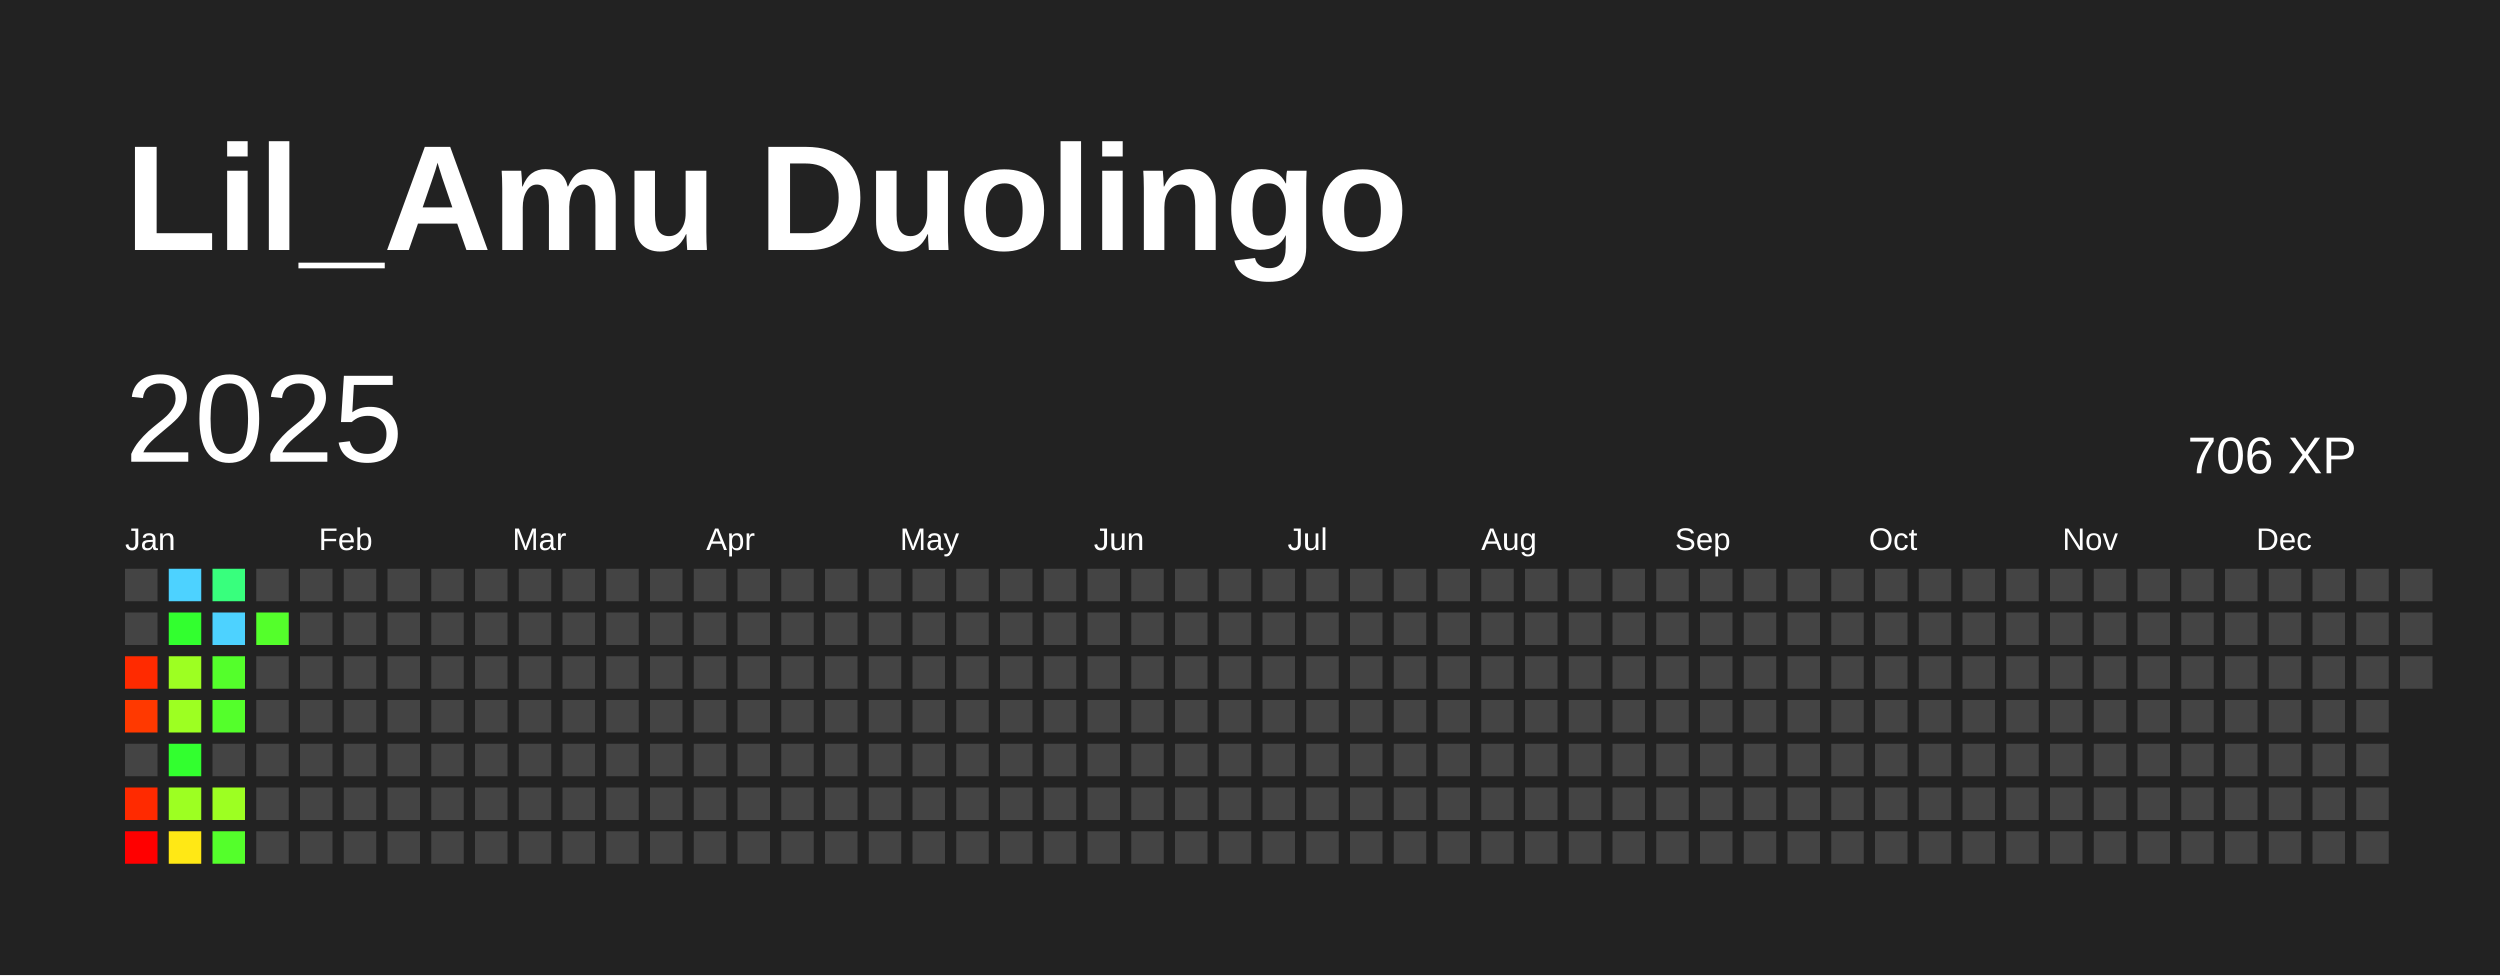
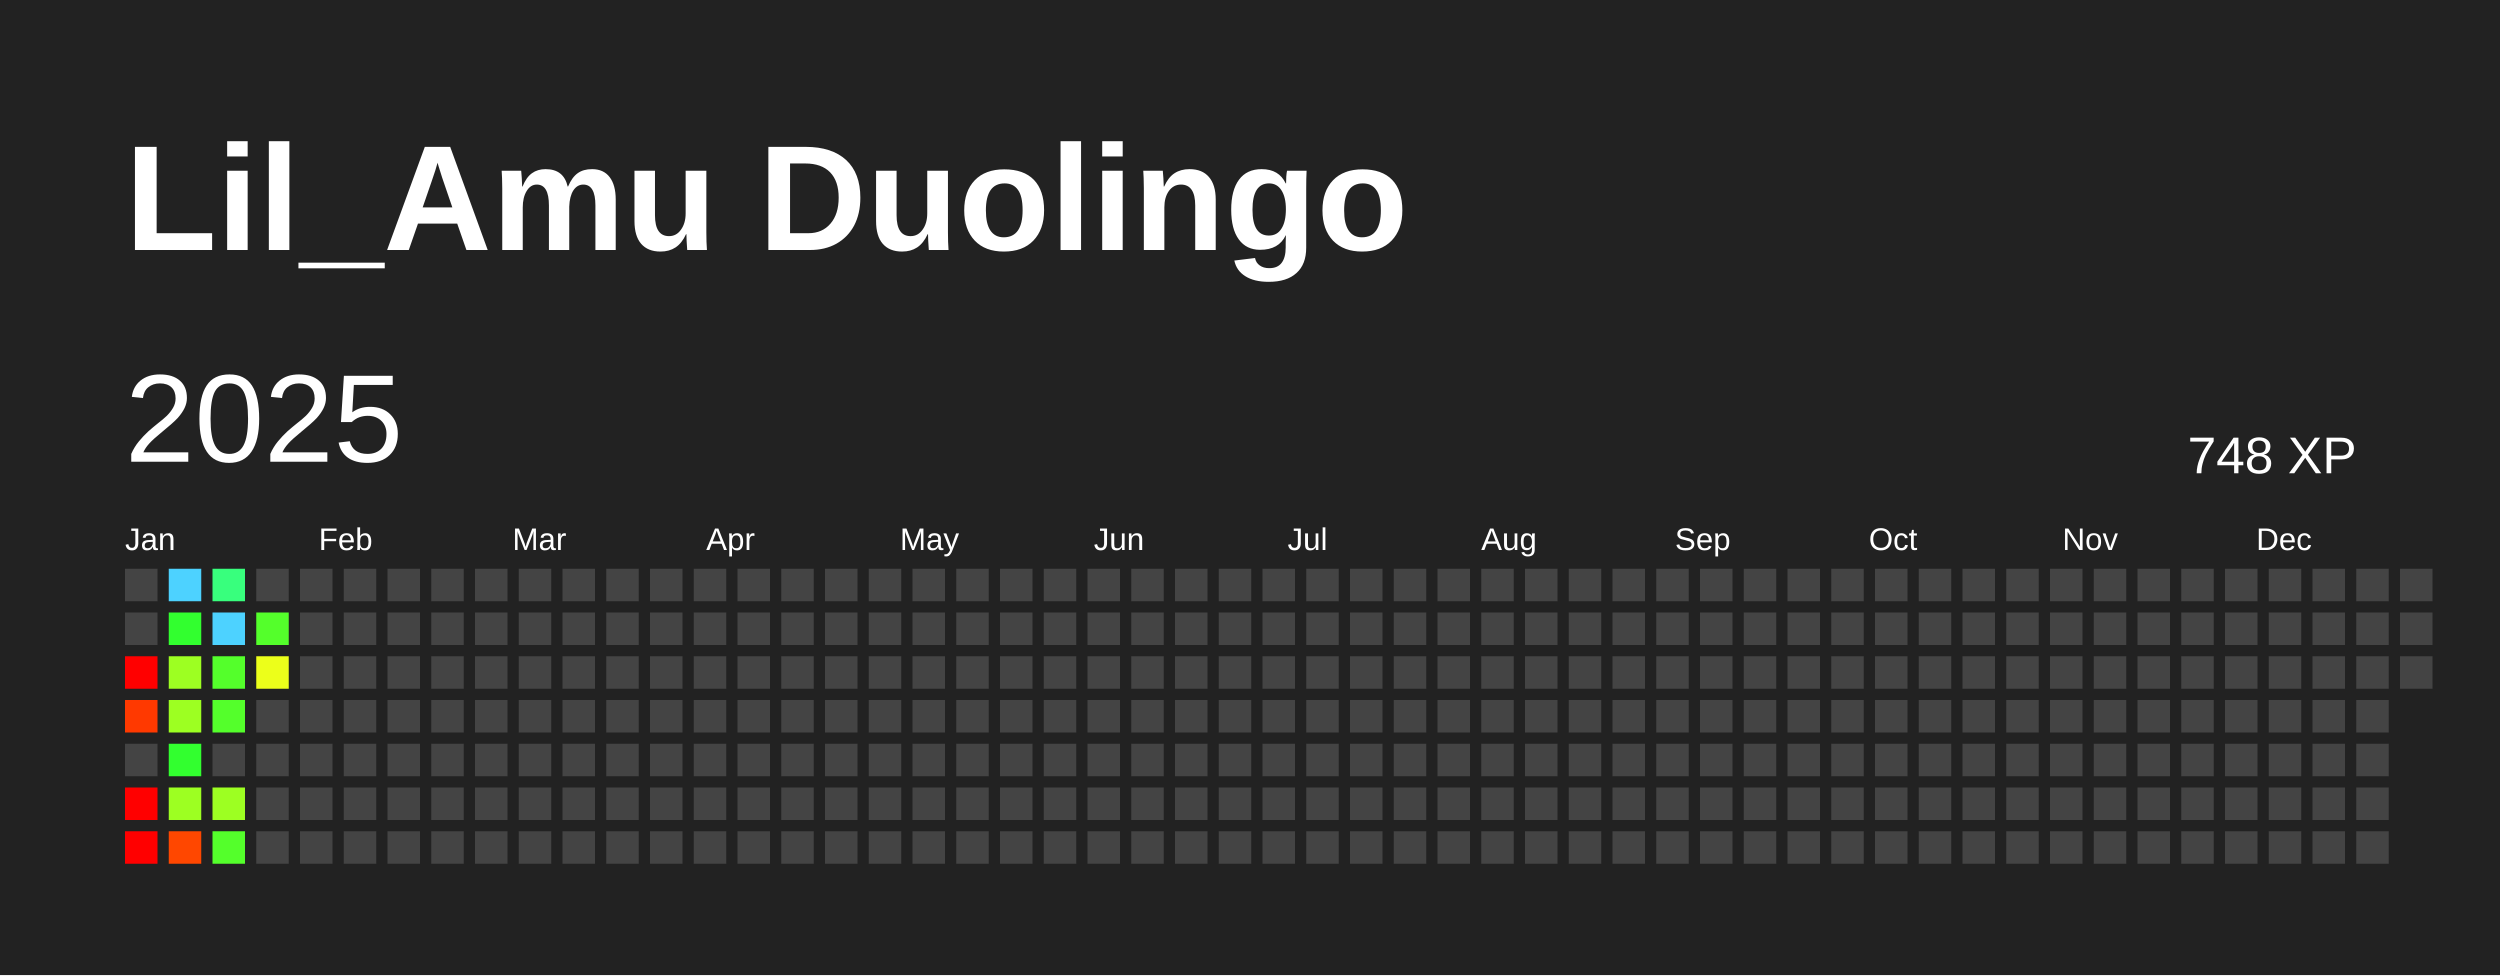
<svg xmlns="http://www.w3.org/2000/svg" baseProfile="full" height="78mm" version="1.1" viewBox="0,0,200,78" width="200mm">
  <defs />
  <rect fill="#222222" height="78" width="200" x="0" y="0" />
  <text fill="#FFFFFF" style="font-size:12px; font-family:Arial; font-weight:bold;" x="10" y="20">Lil_Amu Duolingo</text>
  <text dominant-baseline="hanging" fill="#FFFFFF" style="font-size:10.0px; font-family:Arial;" x="10" y="30">2025</text>
-   <text dominant-baseline="hanging" fill="#FFFFFF" style="font-size:4.125px; font-family:Arial;" x="175" y="35">706 XP</text>
+   <text dominant-baseline="hanging" fill="#FFFFFF" style="font-size:4.125px; font-family:Arial;" x="175" y="35">748 XP</text>
  <text fill="#FFFFFF" style="font-size:2.5px; font-family:Arial" x="10.0" y="44">Jan</text>
  <text fill="#FFFFFF" style="font-size:2.5px; font-family:Arial" x="25.5" y="44">Feb</text>
  <text fill="#FFFFFF" style="font-size:2.5px; font-family:Arial" x="41.0" y="44">Mar</text>
  <text fill="#FFFFFF" style="font-size:2.5px; font-family:Arial" x="56.5" y="44">Apr</text>
  <text fill="#FFFFFF" style="font-size:2.5px; font-family:Arial" x="72.0" y="44">May</text>
  <text fill="#FFFFFF" style="font-size:2.5px; font-family:Arial" x="87.5" y="44">Jun</text>
  <text fill="#FFFFFF" style="font-size:2.5px; font-family:Arial" x="103.0" y="44">Jul</text>
  <text fill="#FFFFFF" style="font-size:2.5px; font-family:Arial" x="118.5" y="44">Aug</text>
  <text fill="#FFFFFF" style="font-size:2.5px; font-family:Arial" x="134.0" y="44">Sep</text>
  <text fill="#FFFFFF" style="font-size:2.5px; font-family:Arial" x="149.5" y="44">Oct</text>
  <text fill="#FFFFFF" style="font-size:2.5px; font-family:Arial" x="165.0" y="44">Nov</text>
  <text fill="#FFFFFF" style="font-size:2.5px; font-family:Arial" x="180.5" y="44">Dec</text>
  <rect fill="#444444" height="2.6" width="2.6" x="10.0" y="45.5" />
  <rect fill="#444444" height="2.6" width="2.6" x="10.0" y="49.0" />
-   <rect fill="#ff2a00" height="2.6" width="2.6" x="10.0" y="52.5" />
+   <rect fill="red" height="2.6" width="2.6" x="10.0" y="52.5" />
  <rect fill="#ff3900" height="2.6" width="2.6" x="10.0" y="56.0" />
  <rect fill="#444444" height="2.6" width="2.6" x="10.0" y="59.5" />
-   <rect fill="#ff2a00" height="2.6" width="2.6" x="10.0" y="63.0" />
+   <rect fill="red" height="2.6" width="2.6" x="10.0" y="63.0" />
  <rect fill="red" height="2.6" width="2.6" x="10.0" y="66.5" />
  <rect fill="#4dd2ff" height="2.6" width="2.6" x="13.5" y="45.5" />
  <rect fill="#32ff2f" height="2.6" width="2.6" x="13.5" y="49.0" />
  <rect fill="#9dff22" height="2.6" width="2.6" x="13.5" y="52.5" />
  <rect fill="#9dff22" height="2.6" width="2.6" x="13.5" y="56.0" />
  <rect fill="#32ff2f" height="2.6" width="2.6" x="13.5" y="59.5" />
  <rect fill="#9dff22" height="2.6" width="2.6" x="13.5" y="63.0" />
-   <rect fill="#ffe815" height="2.6" width="2.6" x="13.5" y="66.5" />
+   <rect fill="#ff4700" height="2.6" width="2.6" x="13.5" y="66.5" />
  <rect fill="#38ff7d" height="2.6" width="2.6" x="17.0" y="45.5" />
  <rect fill="#4dd2ff" height="2.6" width="2.6" x="17.0" y="49.0" />
  <rect fill="#54ff2b" height="2.6" width="2.6" x="17.0" y="52.5" />
  <rect fill="#54ff2b" height="2.6" width="2.6" x="17.0" y="56.0" />
  <rect fill="#444444" height="2.6" width="2.6" x="17.0" y="59.5" />
  <rect fill="#9dff22" height="2.6" width="2.6" x="17.0" y="63.0" />
  <rect fill="#54ff2b" height="2.6" width="2.6" x="17.0" y="66.5" />
  <rect fill="#444444" height="2.6" width="2.6" x="20.5" y="45.5" />
  <rect fill="#54ff2b" height="2.6" width="2.6" x="20.5" y="49.0" />
-   <rect fill="#444444" height="2.6" width="2.6" x="20.5" y="52.5" />
+   <rect fill="#ecff1a" height="2.6" width="2.6" x="20.5" y="52.5" />
  <rect fill="#444444" height="2.6" width="2.6" x="20.5" y="56.0" />
  <rect fill="#444444" height="2.6" width="2.6" x="20.5" y="59.5" />
  <rect fill="#444444" height="2.6" width="2.6" x="20.5" y="63.0" />
  <rect fill="#444444" height="2.6" width="2.6" x="20.5" y="66.5" />
  <rect fill="#444444" height="2.6" width="2.6" x="24.0" y="45.5" />
  <rect fill="#444444" height="2.6" width="2.6" x="24.0" y="49.0" />
  <rect fill="#444444" height="2.6" width="2.6" x="24.0" y="52.5" />
  <rect fill="#444444" height="2.6" width="2.6" x="24.0" y="56.0" />
  <rect fill="#444444" height="2.6" width="2.6" x="24.0" y="59.5" />
  <rect fill="#444444" height="2.6" width="2.6" x="24.0" y="63.0" />
  <rect fill="#444444" height="2.6" width="2.6" x="24.0" y="66.5" />
  <rect fill="#444444" height="2.6" width="2.6" x="27.5" y="45.5" />
  <rect fill="#444444" height="2.6" width="2.6" x="27.5" y="49.0" />
  <rect fill="#444444" height="2.6" width="2.6" x="27.5" y="52.5" />
  <rect fill="#444444" height="2.6" width="2.6" x="27.5" y="56.0" />
  <rect fill="#444444" height="2.6" width="2.6" x="27.5" y="59.5" />
  <rect fill="#444444" height="2.6" width="2.6" x="27.5" y="63.0" />
  <rect fill="#444444" height="2.6" width="2.6" x="27.5" y="66.5" />
  <rect fill="#444444" height="2.6" width="2.6" x="31.0" y="45.5" />
  <rect fill="#444444" height="2.6" width="2.6" x="31.0" y="49.0" />
  <rect fill="#444444" height="2.6" width="2.6" x="31.0" y="52.5" />
  <rect fill="#444444" height="2.6" width="2.6" x="31.0" y="56.0" />
  <rect fill="#444444" height="2.6" width="2.6" x="31.0" y="59.5" />
  <rect fill="#444444" height="2.6" width="2.6" x="31.0" y="63.0" />
  <rect fill="#444444" height="2.6" width="2.6" x="31.0" y="66.5" />
  <rect fill="#444444" height="2.6" width="2.6" x="34.5" y="45.5" />
  <rect fill="#444444" height="2.6" width="2.6" x="34.5" y="49.0" />
  <rect fill="#444444" height="2.6" width="2.6" x="34.5" y="52.5" />
  <rect fill="#444444" height="2.6" width="2.6" x="34.5" y="56.0" />
  <rect fill="#444444" height="2.6" width="2.6" x="34.5" y="59.5" />
  <rect fill="#444444" height="2.6" width="2.6" x="34.5" y="63.0" />
  <rect fill="#444444" height="2.6" width="2.6" x="34.5" y="66.5" />
  <rect fill="#444444" height="2.6" width="2.6" x="38.0" y="45.5" />
  <rect fill="#444444" height="2.6" width="2.6" x="38.0" y="49.0" />
  <rect fill="#444444" height="2.6" width="2.6" x="38.0" y="52.5" />
  <rect fill="#444444" height="2.6" width="2.6" x="38.0" y="56.0" />
  <rect fill="#444444" height="2.6" width="2.6" x="38.0" y="59.5" />
  <rect fill="#444444" height="2.6" width="2.6" x="38.0" y="63.0" />
  <rect fill="#444444" height="2.6" width="2.6" x="38.0" y="66.5" />
  <rect fill="#444444" height="2.6" width="2.6" x="41.5" y="45.5" />
  <rect fill="#444444" height="2.6" width="2.6" x="41.5" y="49.0" />
  <rect fill="#444444" height="2.6" width="2.6" x="41.5" y="52.5" />
  <rect fill="#444444" height="2.6" width="2.6" x="41.5" y="56.0" />
  <rect fill="#444444" height="2.6" width="2.6" x="41.5" y="59.5" />
  <rect fill="#444444" height="2.6" width="2.6" x="41.5" y="63.0" />
  <rect fill="#444444" height="2.6" width="2.6" x="41.5" y="66.5" />
  <rect fill="#444444" height="2.6" width="2.6" x="45.0" y="45.5" />
  <rect fill="#444444" height="2.6" width="2.6" x="45.0" y="49.0" />
  <rect fill="#444444" height="2.6" width="2.6" x="45.0" y="52.5" />
  <rect fill="#444444" height="2.6" width="2.6" x="45.0" y="56.0" />
  <rect fill="#444444" height="2.6" width="2.6" x="45.0" y="59.5" />
  <rect fill="#444444" height="2.6" width="2.6" x="45.0" y="63.0" />
  <rect fill="#444444" height="2.6" width="2.6" x="45.0" y="66.5" />
  <rect fill="#444444" height="2.6" width="2.6" x="48.5" y="45.5" />
  <rect fill="#444444" height="2.6" width="2.6" x="48.5" y="49.0" />
  <rect fill="#444444" height="2.6" width="2.6" x="48.5" y="52.5" />
  <rect fill="#444444" height="2.6" width="2.6" x="48.5" y="56.0" />
  <rect fill="#444444" height="2.6" width="2.6" x="48.5" y="59.5" />
  <rect fill="#444444" height="2.6" width="2.6" x="48.5" y="63.0" />
  <rect fill="#444444" height="2.6" width="2.6" x="48.5" y="66.5" />
  <rect fill="#444444" height="2.6" width="2.6" x="52.0" y="45.5" />
  <rect fill="#444444" height="2.6" width="2.6" x="52.0" y="49.0" />
  <rect fill="#444444" height="2.6" width="2.6" x="52.0" y="52.5" />
  <rect fill="#444444" height="2.6" width="2.6" x="52.0" y="56.0" />
  <rect fill="#444444" height="2.6" width="2.6" x="52.0" y="59.5" />
  <rect fill="#444444" height="2.6" width="2.6" x="52.0" y="63.0" />
  <rect fill="#444444" height="2.6" width="2.6" x="52.0" y="66.5" />
  <rect fill="#444444" height="2.6" width="2.6" x="55.5" y="45.5" />
  <rect fill="#444444" height="2.6" width="2.6" x="55.5" y="49.0" />
  <rect fill="#444444" height="2.6" width="2.6" x="55.5" y="52.5" />
  <rect fill="#444444" height="2.6" width="2.6" x="55.5" y="56.0" />
  <rect fill="#444444" height="2.6" width="2.6" x="55.5" y="59.5" />
  <rect fill="#444444" height="2.6" width="2.6" x="55.5" y="63.0" />
  <rect fill="#444444" height="2.6" width="2.6" x="55.5" y="66.5" />
  <rect fill="#444444" height="2.6" width="2.6" x="59.0" y="45.5" />
  <rect fill="#444444" height="2.6" width="2.6" x="59.0" y="49.0" />
  <rect fill="#444444" height="2.6" width="2.6" x="59.0" y="52.5" />
  <rect fill="#444444" height="2.6" width="2.6" x="59.0" y="56.0" />
  <rect fill="#444444" height="2.6" width="2.6" x="59.0" y="59.5" />
  <rect fill="#444444" height="2.6" width="2.6" x="59.0" y="63.0" />
  <rect fill="#444444" height="2.6" width="2.6" x="59.0" y="66.5" />
  <rect fill="#444444" height="2.6" width="2.6" x="62.5" y="45.5" />
  <rect fill="#444444" height="2.6" width="2.6" x="62.5" y="49.0" />
  <rect fill="#444444" height="2.6" width="2.6" x="62.5" y="52.5" />
  <rect fill="#444444" height="2.6" width="2.6" x="62.5" y="56.0" />
  <rect fill="#444444" height="2.6" width="2.6" x="62.5" y="59.5" />
  <rect fill="#444444" height="2.6" width="2.6" x="62.5" y="63.0" />
  <rect fill="#444444" height="2.6" width="2.6" x="62.5" y="66.5" />
  <rect fill="#444444" height="2.6" width="2.6" x="66.0" y="45.5" />
  <rect fill="#444444" height="2.6" width="2.6" x="66.0" y="49.0" />
  <rect fill="#444444" height="2.6" width="2.6" x="66.0" y="52.5" />
  <rect fill="#444444" height="2.6" width="2.6" x="66.0" y="56.0" />
  <rect fill="#444444" height="2.6" width="2.6" x="66.0" y="59.5" />
  <rect fill="#444444" height="2.6" width="2.6" x="66.0" y="63.0" />
  <rect fill="#444444" height="2.6" width="2.6" x="66.0" y="66.5" />
  <rect fill="#444444" height="2.6" width="2.6" x="69.5" y="45.5" />
  <rect fill="#444444" height="2.6" width="2.6" x="69.5" y="49.0" />
  <rect fill="#444444" height="2.6" width="2.6" x="69.5" y="52.5" />
  <rect fill="#444444" height="2.6" width="2.6" x="69.5" y="56.0" />
  <rect fill="#444444" height="2.6" width="2.6" x="69.5" y="59.5" />
  <rect fill="#444444" height="2.6" width="2.6" x="69.5" y="63.0" />
  <rect fill="#444444" height="2.6" width="2.6" x="69.5" y="66.5" />
  <rect fill="#444444" height="2.6" width="2.6" x="73.0" y="45.5" />
  <rect fill="#444444" height="2.6" width="2.6" x="73.0" y="49.0" />
  <rect fill="#444444" height="2.6" width="2.6" x="73.0" y="52.5" />
  <rect fill="#444444" height="2.6" width="2.6" x="73.0" y="56.0" />
  <rect fill="#444444" height="2.6" width="2.6" x="73.0" y="59.5" />
  <rect fill="#444444" height="2.6" width="2.6" x="73.0" y="63.0" />
  <rect fill="#444444" height="2.6" width="2.6" x="73.0" y="66.5" />
  <rect fill="#444444" height="2.6" width="2.6" x="76.5" y="45.5" />
  <rect fill="#444444" height="2.6" width="2.6" x="76.5" y="49.0" />
  <rect fill="#444444" height="2.6" width="2.6" x="76.5" y="52.5" />
  <rect fill="#444444" height="2.6" width="2.6" x="76.5" y="56.0" />
  <rect fill="#444444" height="2.6" width="2.6" x="76.5" y="59.5" />
  <rect fill="#444444" height="2.6" width="2.6" x="76.5" y="63.0" />
  <rect fill="#444444" height="2.6" width="2.6" x="76.5" y="66.5" />
  <rect fill="#444444" height="2.6" width="2.6" x="80.0" y="45.5" />
  <rect fill="#444444" height="2.6" width="2.6" x="80.0" y="49.0" />
  <rect fill="#444444" height="2.6" width="2.6" x="80.0" y="52.5" />
  <rect fill="#444444" height="2.6" width="2.6" x="80.0" y="56.0" />
  <rect fill="#444444" height="2.6" width="2.6" x="80.0" y="59.5" />
  <rect fill="#444444" height="2.6" width="2.6" x="80.0" y="63.0" />
  <rect fill="#444444" height="2.6" width="2.6" x="80.0" y="66.5" />
  <rect fill="#444444" height="2.6" width="2.6" x="83.5" y="45.5" />
  <rect fill="#444444" height="2.6" width="2.6" x="83.5" y="49.0" />
  <rect fill="#444444" height="2.6" width="2.6" x="83.5" y="52.5" />
  <rect fill="#444444" height="2.6" width="2.6" x="83.5" y="56.0" />
  <rect fill="#444444" height="2.6" width="2.6" x="83.5" y="59.5" />
  <rect fill="#444444" height="2.6" width="2.6" x="83.5" y="63.0" />
  <rect fill="#444444" height="2.6" width="2.6" x="83.5" y="66.5" />
  <rect fill="#444444" height="2.6" width="2.6" x="87.0" y="45.5" />
  <rect fill="#444444" height="2.6" width="2.6" x="87.0" y="49.0" />
  <rect fill="#444444" height="2.6" width="2.6" x="87.0" y="52.5" />
  <rect fill="#444444" height="2.6" width="2.6" x="87.0" y="56.0" />
  <rect fill="#444444" height="2.6" width="2.6" x="87.0" y="59.5" />
  <rect fill="#444444" height="2.6" width="2.6" x="87.0" y="63.0" />
  <rect fill="#444444" height="2.6" width="2.6" x="87.0" y="66.5" />
  <rect fill="#444444" height="2.6" width="2.6" x="90.5" y="45.5" />
  <rect fill="#444444" height="2.6" width="2.6" x="90.5" y="49.0" />
  <rect fill="#444444" height="2.6" width="2.6" x="90.5" y="52.5" />
  <rect fill="#444444" height="2.6" width="2.6" x="90.5" y="56.0" />
  <rect fill="#444444" height="2.6" width="2.6" x="90.5" y="59.5" />
  <rect fill="#444444" height="2.6" width="2.6" x="90.5" y="63.0" />
  <rect fill="#444444" height="2.6" width="2.6" x="90.5" y="66.5" />
  <rect fill="#444444" height="2.6" width="2.6" x="94.0" y="45.5" />
  <rect fill="#444444" height="2.6" width="2.6" x="94.0" y="49.0" />
  <rect fill="#444444" height="2.6" width="2.6" x="94.0" y="52.5" />
  <rect fill="#444444" height="2.6" width="2.6" x="94.0" y="56.0" />
  <rect fill="#444444" height="2.6" width="2.6" x="94.0" y="59.5" />
  <rect fill="#444444" height="2.6" width="2.6" x="94.0" y="63.0" />
  <rect fill="#444444" height="2.6" width="2.6" x="94.0" y="66.5" />
  <rect fill="#444444" height="2.6" width="2.6" x="97.5" y="45.5" />
  <rect fill="#444444" height="2.6" width="2.6" x="97.5" y="49.0" />
  <rect fill="#444444" height="2.6" width="2.6" x="97.5" y="52.5" />
  <rect fill="#444444" height="2.6" width="2.6" x="97.5" y="56.0" />
  <rect fill="#444444" height="2.6" width="2.6" x="97.5" y="59.5" />
  <rect fill="#444444" height="2.6" width="2.6" x="97.5" y="63.0" />
  <rect fill="#444444" height="2.6" width="2.6" x="97.5" y="66.5" />
  <rect fill="#444444" height="2.6" width="2.6" x="101.0" y="45.5" />
  <rect fill="#444444" height="2.6" width="2.6" x="101.0" y="49.0" />
  <rect fill="#444444" height="2.6" width="2.6" x="101.0" y="52.5" />
  <rect fill="#444444" height="2.6" width="2.6" x="101.0" y="56.0" />
  <rect fill="#444444" height="2.6" width="2.6" x="101.0" y="59.5" />
  <rect fill="#444444" height="2.6" width="2.6" x="101.0" y="63.0" />
  <rect fill="#444444" height="2.6" width="2.6" x="101.0" y="66.5" />
  <rect fill="#444444" height="2.6" width="2.6" x="104.5" y="45.5" />
  <rect fill="#444444" height="2.6" width="2.6" x="104.5" y="49.0" />
  <rect fill="#444444" height="2.6" width="2.6" x="104.5" y="52.5" />
  <rect fill="#444444" height="2.6" width="2.6" x="104.5" y="56.0" />
  <rect fill="#444444" height="2.6" width="2.6" x="104.5" y="59.5" />
  <rect fill="#444444" height="2.6" width="2.6" x="104.5" y="63.0" />
  <rect fill="#444444" height="2.6" width="2.6" x="104.5" y="66.5" />
  <rect fill="#444444" height="2.6" width="2.6" x="108.0" y="45.5" />
  <rect fill="#444444" height="2.6" width="2.6" x="108.0" y="49.0" />
  <rect fill="#444444" height="2.6" width="2.6" x="108.0" y="52.5" />
  <rect fill="#444444" height="2.6" width="2.6" x="108.0" y="56.0" />
  <rect fill="#444444" height="2.6" width="2.6" x="108.0" y="59.5" />
  <rect fill="#444444" height="2.6" width="2.6" x="108.0" y="63.0" />
  <rect fill="#444444" height="2.6" width="2.6" x="108.0" y="66.5" />
  <rect fill="#444444" height="2.6" width="2.6" x="111.5" y="45.5" />
  <rect fill="#444444" height="2.6" width="2.6" x="111.5" y="49.0" />
  <rect fill="#444444" height="2.6" width="2.6" x="111.5" y="52.5" />
  <rect fill="#444444" height="2.6" width="2.6" x="111.5" y="56.0" />
  <rect fill="#444444" height="2.6" width="2.6" x="111.5" y="59.5" />
  <rect fill="#444444" height="2.6" width="2.6" x="111.5" y="63.0" />
  <rect fill="#444444" height="2.6" width="2.6" x="111.5" y="66.5" />
  <rect fill="#444444" height="2.6" width="2.6" x="115.0" y="45.5" />
  <rect fill="#444444" height="2.6" width="2.6" x="115.0" y="49.0" />
  <rect fill="#444444" height="2.6" width="2.6" x="115.0" y="52.5" />
  <rect fill="#444444" height="2.6" width="2.6" x="115.0" y="56.0" />
  <rect fill="#444444" height="2.6" width="2.6" x="115.0" y="59.5" />
  <rect fill="#444444" height="2.6" width="2.6" x="115.0" y="63.0" />
  <rect fill="#444444" height="2.6" width="2.6" x="115.0" y="66.5" />
  <rect fill="#444444" height="2.6" width="2.6" x="118.5" y="45.5" />
  <rect fill="#444444" height="2.6" width="2.6" x="118.5" y="49.0" />
  <rect fill="#444444" height="2.6" width="2.6" x="118.5" y="52.5" />
  <rect fill="#444444" height="2.6" width="2.6" x="118.5" y="56.0" />
  <rect fill="#444444" height="2.6" width="2.6" x="118.5" y="59.5" />
  <rect fill="#444444" height="2.6" width="2.6" x="118.5" y="63.0" />
  <rect fill="#444444" height="2.6" width="2.6" x="118.5" y="66.5" />
  <rect fill="#444444" height="2.6" width="2.6" x="122.0" y="45.5" />
  <rect fill="#444444" height="2.6" width="2.6" x="122.0" y="49.0" />
  <rect fill="#444444" height="2.6" width="2.6" x="122.0" y="52.5" />
  <rect fill="#444444" height="2.6" width="2.6" x="122.0" y="56.0" />
  <rect fill="#444444" height="2.6" width="2.6" x="122.0" y="59.5" />
  <rect fill="#444444" height="2.6" width="2.6" x="122.0" y="63.0" />
  <rect fill="#444444" height="2.6" width="2.6" x="122.0" y="66.5" />
  <rect fill="#444444" height="2.6" width="2.6" x="125.5" y="45.5" />
  <rect fill="#444444" height="2.6" width="2.6" x="125.5" y="49.0" />
  <rect fill="#444444" height="2.6" width="2.6" x="125.5" y="52.5" />
  <rect fill="#444444" height="2.6" width="2.6" x="125.5" y="56.0" />
  <rect fill="#444444" height="2.6" width="2.6" x="125.5" y="59.5" />
  <rect fill="#444444" height="2.6" width="2.6" x="125.5" y="63.0" />
  <rect fill="#444444" height="2.6" width="2.6" x="125.5" y="66.5" />
  <rect fill="#444444" height="2.6" width="2.6" x="129.0" y="45.5" />
  <rect fill="#444444" height="2.6" width="2.6" x="129.0" y="49.0" />
  <rect fill="#444444" height="2.6" width="2.6" x="129.0" y="52.5" />
  <rect fill="#444444" height="2.6" width="2.6" x="129.0" y="56.0" />
  <rect fill="#444444" height="2.6" width="2.6" x="129.0" y="59.5" />
  <rect fill="#444444" height="2.6" width="2.6" x="129.0" y="63.0" />
  <rect fill="#444444" height="2.6" width="2.6" x="129.0" y="66.5" />
  <rect fill="#444444" height="2.6" width="2.6" x="132.5" y="45.5" />
  <rect fill="#444444" height="2.6" width="2.6" x="132.5" y="49.0" />
  <rect fill="#444444" height="2.6" width="2.6" x="132.5" y="52.5" />
  <rect fill="#444444" height="2.6" width="2.6" x="132.5" y="56.0" />
  <rect fill="#444444" height="2.6" width="2.6" x="132.5" y="59.5" />
  <rect fill="#444444" height="2.6" width="2.6" x="132.5" y="63.0" />
  <rect fill="#444444" height="2.6" width="2.6" x="132.5" y="66.5" />
  <rect fill="#444444" height="2.6" width="2.6" x="136.0" y="45.5" />
  <rect fill="#444444" height="2.6" width="2.6" x="136.0" y="49.0" />
  <rect fill="#444444" height="2.6" width="2.6" x="136.0" y="52.5" />
  <rect fill="#444444" height="2.6" width="2.6" x="136.0" y="56.0" />
  <rect fill="#444444" height="2.6" width="2.6" x="136.0" y="59.5" />
  <rect fill="#444444" height="2.6" width="2.6" x="136.0" y="63.0" />
  <rect fill="#444444" height="2.6" width="2.6" x="136.0" y="66.5" />
  <rect fill="#444444" height="2.6" width="2.6" x="139.5" y="45.5" />
  <rect fill="#444444" height="2.6" width="2.6" x="139.5" y="49.0" />
  <rect fill="#444444" height="2.6" width="2.6" x="139.5" y="52.5" />
  <rect fill="#444444" height="2.6" width="2.6" x="139.5" y="56.0" />
  <rect fill="#444444" height="2.6" width="2.6" x="139.5" y="59.5" />
  <rect fill="#444444" height="2.6" width="2.6" x="139.5" y="63.0" />
  <rect fill="#444444" height="2.6" width="2.6" x="139.5" y="66.5" />
  <rect fill="#444444" height="2.6" width="2.6" x="143.0" y="45.5" />
  <rect fill="#444444" height="2.6" width="2.6" x="143.0" y="49.0" />
  <rect fill="#444444" height="2.6" width="2.6" x="143.0" y="52.5" />
  <rect fill="#444444" height="2.6" width="2.6" x="143.0" y="56.0" />
  <rect fill="#444444" height="2.6" width="2.6" x="143.0" y="59.5" />
  <rect fill="#444444" height="2.6" width="2.6" x="143.0" y="63.0" />
  <rect fill="#444444" height="2.6" width="2.6" x="143.0" y="66.5" />
  <rect fill="#444444" height="2.6" width="2.6" x="146.5" y="45.5" />
  <rect fill="#444444" height="2.6" width="2.6" x="146.5" y="49.0" />
  <rect fill="#444444" height="2.6" width="2.6" x="146.5" y="52.5" />
  <rect fill="#444444" height="2.6" width="2.6" x="146.5" y="56.0" />
  <rect fill="#444444" height="2.6" width="2.6" x="146.5" y="59.5" />
  <rect fill="#444444" height="2.6" width="2.6" x="146.5" y="63.0" />
  <rect fill="#444444" height="2.6" width="2.6" x="146.5" y="66.5" />
  <rect fill="#444444" height="2.6" width="2.6" x="150.0" y="45.5" />
  <rect fill="#444444" height="2.6" width="2.6" x="150.0" y="49.0" />
  <rect fill="#444444" height="2.6" width="2.6" x="150.0" y="52.5" />
  <rect fill="#444444" height="2.6" width="2.6" x="150.0" y="56.0" />
  <rect fill="#444444" height="2.6" width="2.6" x="150.0" y="59.5" />
  <rect fill="#444444" height="2.6" width="2.6" x="150.0" y="63.0" />
  <rect fill="#444444" height="2.6" width="2.6" x="150.0" y="66.5" />
  <rect fill="#444444" height="2.6" width="2.6" x="153.5" y="45.5" />
  <rect fill="#444444" height="2.6" width="2.6" x="153.5" y="49.0" />
  <rect fill="#444444" height="2.6" width="2.6" x="153.5" y="52.5" />
  <rect fill="#444444" height="2.6" width="2.6" x="153.5" y="56.0" />
  <rect fill="#444444" height="2.6" width="2.6" x="153.5" y="59.5" />
  <rect fill="#444444" height="2.6" width="2.6" x="153.5" y="63.0" />
  <rect fill="#444444" height="2.6" width="2.6" x="153.5" y="66.5" />
  <rect fill="#444444" height="2.6" width="2.6" x="157.0" y="45.5" />
  <rect fill="#444444" height="2.6" width="2.6" x="157.0" y="49.0" />
  <rect fill="#444444" height="2.6" width="2.6" x="157.0" y="52.5" />
  <rect fill="#444444" height="2.6" width="2.6" x="157.0" y="56.0" />
  <rect fill="#444444" height="2.6" width="2.6" x="157.0" y="59.5" />
  <rect fill="#444444" height="2.6" width="2.6" x="157.0" y="63.0" />
  <rect fill="#444444" height="2.6" width="2.6" x="157.0" y="66.5" />
  <rect fill="#444444" height="2.6" width="2.6" x="160.5" y="45.5" />
  <rect fill="#444444" height="2.6" width="2.6" x="160.5" y="49.0" />
  <rect fill="#444444" height="2.6" width="2.6" x="160.5" y="52.5" />
  <rect fill="#444444" height="2.6" width="2.6" x="160.5" y="56.0" />
  <rect fill="#444444" height="2.6" width="2.6" x="160.5" y="59.5" />
  <rect fill="#444444" height="2.6" width="2.6" x="160.5" y="63.0" />
  <rect fill="#444444" height="2.6" width="2.6" x="160.5" y="66.5" />
  <rect fill="#444444" height="2.6" width="2.6" x="164.0" y="45.5" />
  <rect fill="#444444" height="2.6" width="2.6" x="164.0" y="49.0" />
  <rect fill="#444444" height="2.6" width="2.6" x="164.0" y="52.5" />
  <rect fill="#444444" height="2.6" width="2.6" x="164.0" y="56.0" />
  <rect fill="#444444" height="2.6" width="2.6" x="164.0" y="59.5" />
  <rect fill="#444444" height="2.6" width="2.6" x="164.0" y="63.0" />
  <rect fill="#444444" height="2.6" width="2.6" x="164.0" y="66.5" />
  <rect fill="#444444" height="2.6" width="2.6" x="167.5" y="45.5" />
  <rect fill="#444444" height="2.6" width="2.6" x="167.5" y="49.0" />
  <rect fill="#444444" height="2.6" width="2.6" x="167.5" y="52.5" />
  <rect fill="#444444" height="2.6" width="2.6" x="167.5" y="56.0" />
  <rect fill="#444444" height="2.6" width="2.6" x="167.5" y="59.5" />
  <rect fill="#444444" height="2.6" width="2.6" x="167.5" y="63.0" />
  <rect fill="#444444" height="2.6" width="2.6" x="167.5" y="66.5" />
  <rect fill="#444444" height="2.6" width="2.6" x="171.0" y="45.5" />
  <rect fill="#444444" height="2.6" width="2.6" x="171.0" y="49.0" />
  <rect fill="#444444" height="2.6" width="2.6" x="171.0" y="52.5" />
  <rect fill="#444444" height="2.6" width="2.6" x="171.0" y="56.0" />
  <rect fill="#444444" height="2.6" width="2.6" x="171.0" y="59.5" />
  <rect fill="#444444" height="2.6" width="2.6" x="171.0" y="63.0" />
  <rect fill="#444444" height="2.6" width="2.6" x="171.0" y="66.5" />
  <rect fill="#444444" height="2.6" width="2.6" x="174.5" y="45.5" />
  <rect fill="#444444" height="2.6" width="2.6" x="174.5" y="49.0" />
  <rect fill="#444444" height="2.6" width="2.6" x="174.5" y="52.5" />
  <rect fill="#444444" height="2.6" width="2.6" x="174.5" y="56.0" />
  <rect fill="#444444" height="2.6" width="2.6" x="174.5" y="59.5" />
  <rect fill="#444444" height="2.6" width="2.6" x="174.5" y="63.0" />
  <rect fill="#444444" height="2.6" width="2.6" x="174.5" y="66.5" />
  <rect fill="#444444" height="2.6" width="2.6" x="178.0" y="45.5" />
  <rect fill="#444444" height="2.6" width="2.6" x="178.0" y="49.0" />
  <rect fill="#444444" height="2.6" width="2.6" x="178.0" y="52.5" />
  <rect fill="#444444" height="2.6" width="2.6" x="178.0" y="56.0" />
  <rect fill="#444444" height="2.6" width="2.6" x="178.0" y="59.5" />
  <rect fill="#444444" height="2.6" width="2.6" x="178.0" y="63.0" />
  <rect fill="#444444" height="2.6" width="2.6" x="178.0" y="66.5" />
  <rect fill="#444444" height="2.6" width="2.6" x="181.5" y="45.5" />
  <rect fill="#444444" height="2.6" width="2.6" x="181.5" y="49.0" />
  <rect fill="#444444" height="2.6" width="2.6" x="181.5" y="52.5" />
  <rect fill="#444444" height="2.6" width="2.6" x="181.5" y="56.0" />
  <rect fill="#444444" height="2.6" width="2.6" x="181.5" y="59.5" />
  <rect fill="#444444" height="2.6" width="2.6" x="181.5" y="63.0" />
  <rect fill="#444444" height="2.6" width="2.6" x="181.5" y="66.5" />
  <rect fill="#444444" height="2.6" width="2.6" x="185.0" y="45.5" />
  <rect fill="#444444" height="2.6" width="2.6" x="185.0" y="49.0" />
  <rect fill="#444444" height="2.6" width="2.6" x="185.0" y="52.5" />
  <rect fill="#444444" height="2.6" width="2.6" x="185.0" y="56.0" />
  <rect fill="#444444" height="2.6" width="2.6" x="185.0" y="59.5" />
  <rect fill="#444444" height="2.6" width="2.6" x="185.0" y="63.0" />
  <rect fill="#444444" height="2.6" width="2.6" x="185.0" y="66.5" />
  <rect fill="#444444" height="2.6" width="2.6" x="188.5" y="45.5" />
  <rect fill="#444444" height="2.6" width="2.6" x="188.5" y="49.0" />
  <rect fill="#444444" height="2.6" width="2.6" x="188.5" y="52.5" />
  <rect fill="#444444" height="2.6" width="2.6" x="188.5" y="56.0" />
  <rect fill="#444444" height="2.6" width="2.6" x="188.5" y="59.5" />
  <rect fill="#444444" height="2.6" width="2.6" x="188.5" y="63.0" />
  <rect fill="#444444" height="2.6" width="2.6" x="188.5" y="66.5" />
  <rect fill="#444444" height="2.6" width="2.6" x="192.0" y="45.5" />
  <rect fill="#444444" height="2.6" width="2.6" x="192.0" y="49.0" />
  <rect fill="#444444" height="2.6" width="2.6" x="192.0" y="52.5" />
</svg>
